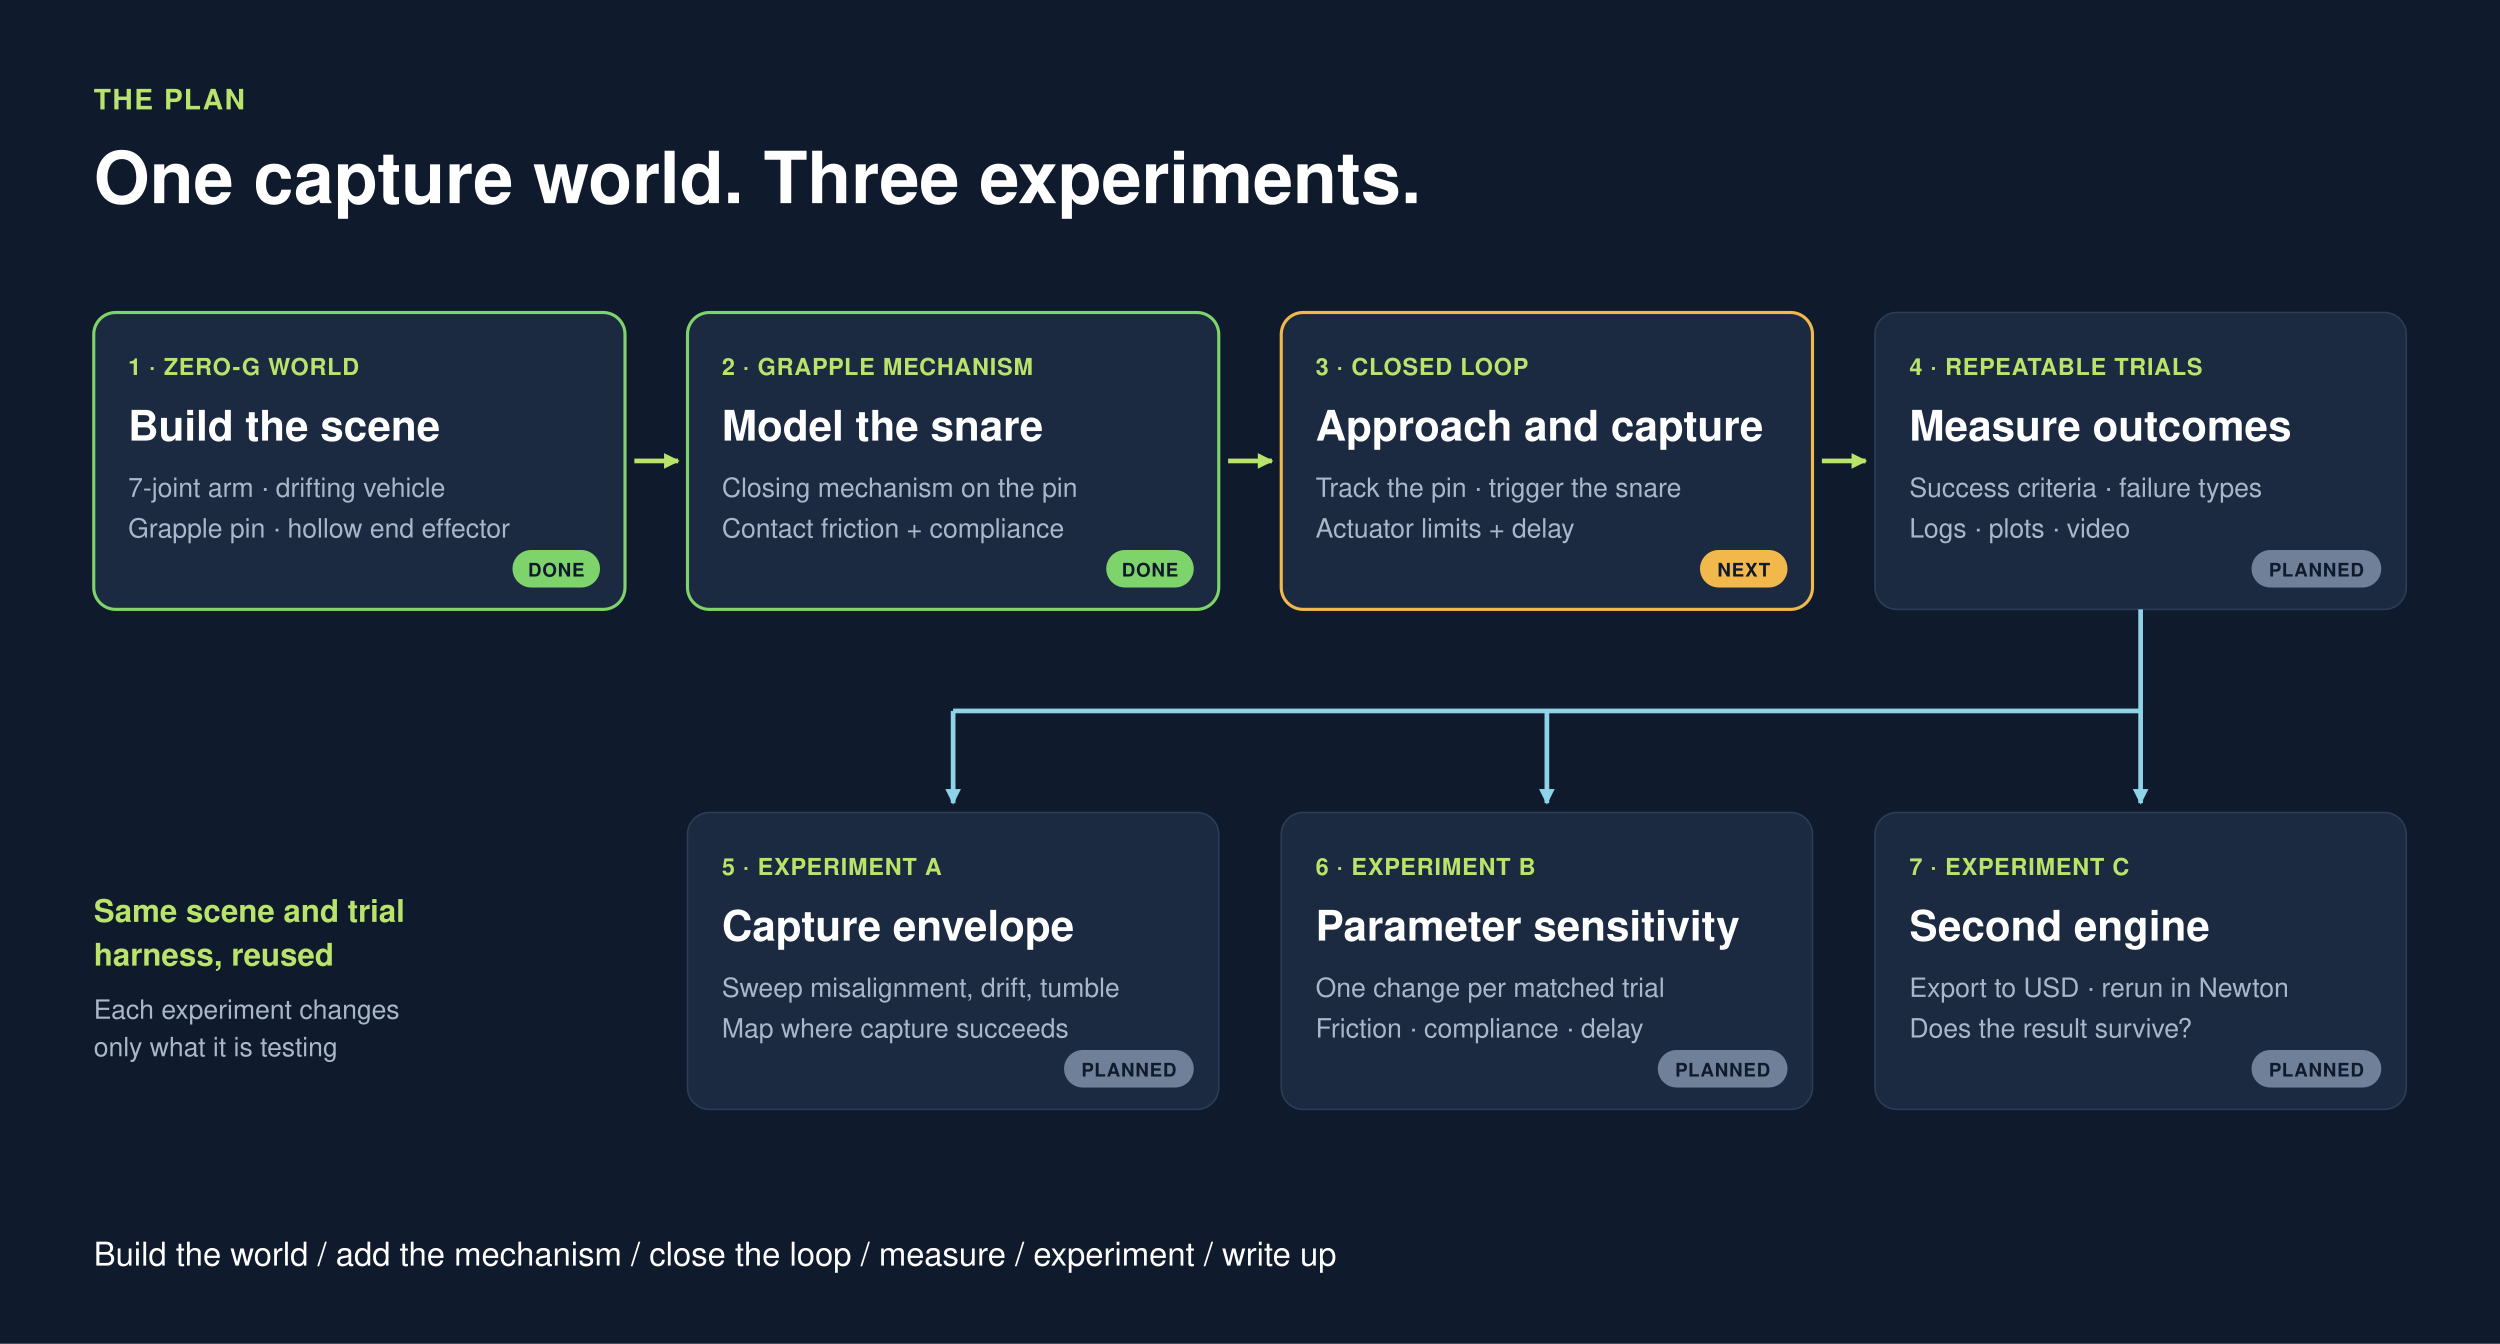
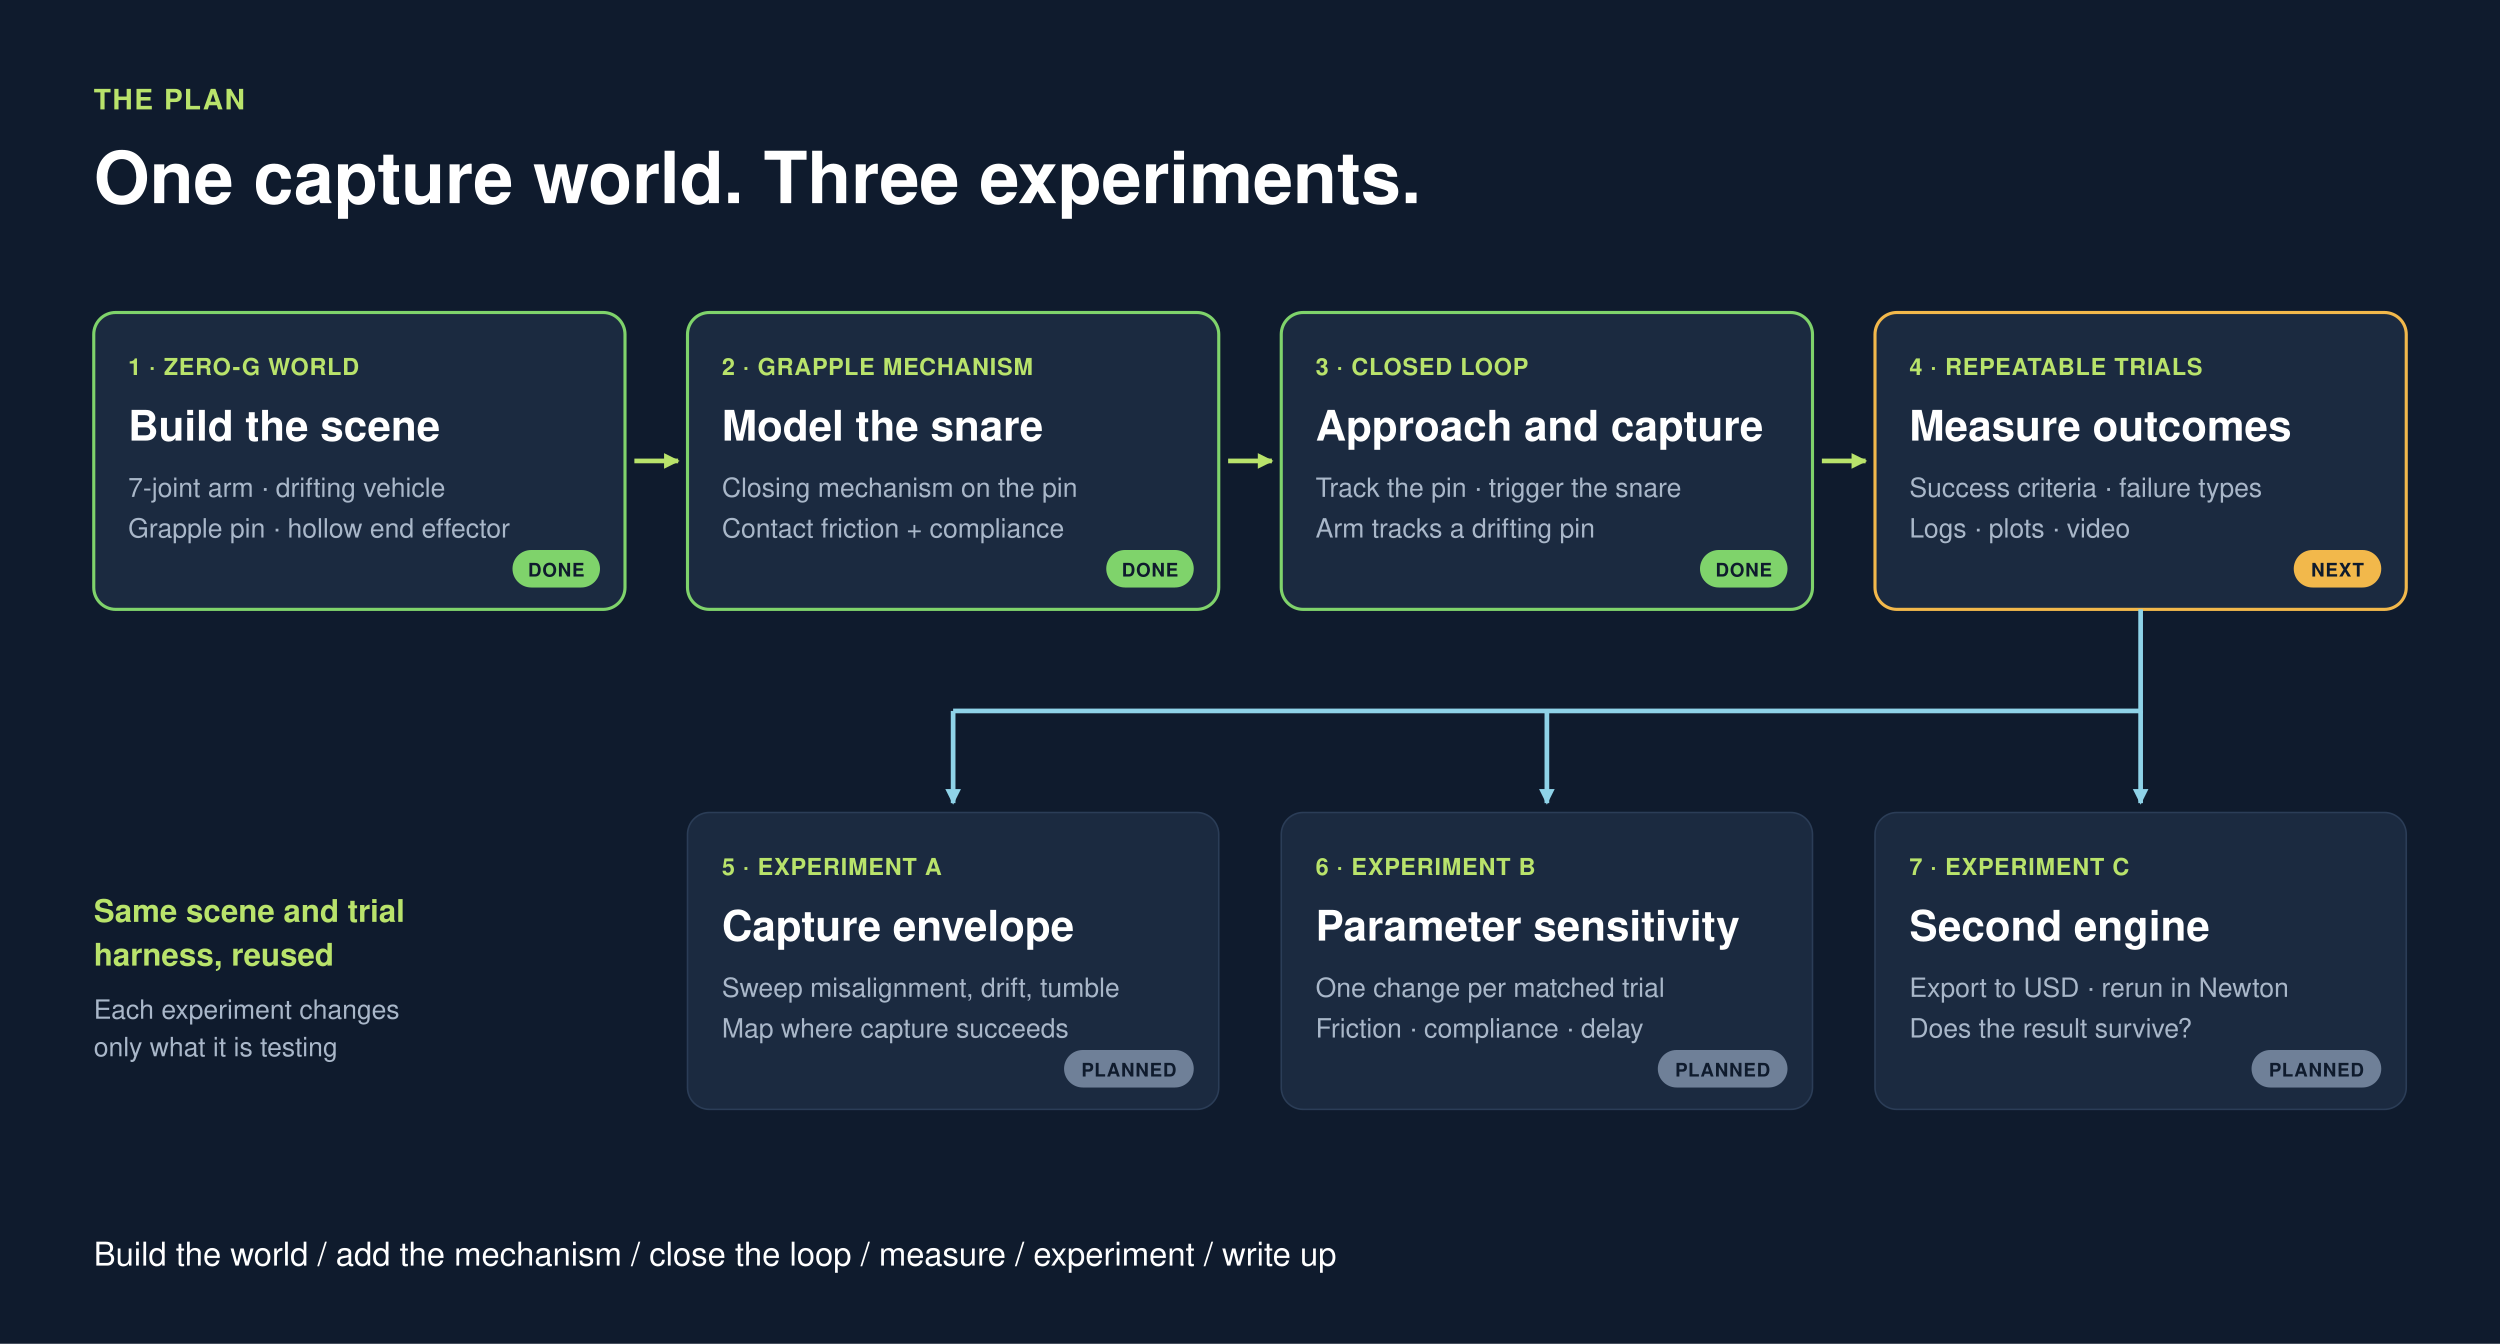
<svg xmlns="http://www.w3.org/2000/svg" viewBox="0 0 1600 860" font-family="-apple-system, 'Helvetica Neue', Helvetica, Arial, sans-serif">
  <defs>
    <marker id="a" markerUnits="userSpaceOnUse" markerWidth="14" markerHeight="14" refX="9" refY="5" orient="auto">
      <path d="M0,0 L10,5 L0,10 z" fill="#b9e36b" />
    </marker>
    <marker id="b" markerUnits="userSpaceOnUse" markerWidth="14" markerHeight="14" refX="9" refY="5" orient="auto">
      <path d="M0,0 L10,5 L0,10 z" fill="#8fd3e8" />
    </marker>
  </defs>
  <rect width="1600" height="860" fill="#0f1b2d" />
  <text x="60" y="70" fill="#b9e36b" font-size="18" font-weight="700" letter-spacing="1">THE PLAN</text>
  <text x="60" y="130" fill="#ffffff" font-size="46" font-weight="700">One capture world. Three experiments.</text>
  <rect x="60" y="200" width="340" height="190" rx="14" fill="#1b2a40" stroke="#7fd36b" stroke-width="2" />
  <text x="82" y="240" fill="#b9e36b" font-size="15" font-weight="700" letter-spacing="0.5">1 · ZERO-G WORLD</text>
  <text x="82" y="282" fill="#ffffff" font-size="27" font-weight="700">Build the scene</text>
  <text x="82" y="318" fill="#a9b7c9" font-size="17">7-joint arm · drifting vehicle</text>
  <text x="82" y="344" fill="#a9b7c9" font-size="17">Grapple pin · hollow end effector</text>
  <rect x="328" y="352" width="56" height="24" rx="12" fill="#7fd36b" />
  <text x="356.0" y="369" fill="#0f1b2d" font-size="12" font-weight="700" text-anchor="middle" letter-spacing="0.5">DONE</text>
  <line x1="406" y1="295.0" x2="434" y2="295.0" stroke="#b9e36b" stroke-width="3" marker-end="url(#a)" />
  <rect x="440" y="200" width="340" height="190" rx="14" fill="#1b2a40" stroke="#7fd36b" stroke-width="2" />
  <text x="462" y="240" fill="#b9e36b" font-size="15" font-weight="700" letter-spacing="0.5">2 · GRAPPLE MECHANISM</text>
  <text x="462" y="282" fill="#ffffff" font-size="27" font-weight="700">Model the snare</text>
  <text x="462" y="318" fill="#a9b7c9" font-size="17">Closing mechanism on the pin</text>
  <text x="462" y="344" fill="#a9b7c9" font-size="17">Contact friction + compliance</text>
  <rect x="708" y="352" width="56" height="24" rx="12" fill="#7fd36b" />
  <text x="736.0" y="369" fill="#0f1b2d" font-size="12" font-weight="700" text-anchor="middle" letter-spacing="0.5">DONE</text>
  <line x1="786" y1="295.0" x2="814" y2="295.0" stroke="#b9e36b" stroke-width="3" marker-end="url(#a)" />
-   <rect x="820" y="200" width="340" height="190" rx="14" fill="#1b2a40" stroke="#f2b84b" stroke-width="2" />
+   <rect x="820" y="200" width="340" height="190" rx="14" fill="#1b2a40" stroke="#7fd36b" stroke-width="2" />
  <text x="842" y="240" fill="#b9e36b" font-size="15" font-weight="700" letter-spacing="0.5">3 · CLOSED LOOP</text>
  <text x="842" y="282" fill="#ffffff" font-size="27" font-weight="700">Approach and capture</text>
  <text x="842" y="318" fill="#a9b7c9" font-size="17">Track the pin · trigger the snare</text>
-   <text x="842" y="344" fill="#a9b7c9" font-size="17">Actuator limits + delay</text>
-   <rect x="1088" y="352" width="56" height="24" rx="12" fill="#f2b84b" />
-   <text x="1116.0" y="369" fill="#0f1b2d" font-size="12" font-weight="700" text-anchor="middle" letter-spacing="0.5">NEXT</text>
+   <text x="842" y="344" fill="#a9b7c9" font-size="17">Arm tracks a drifting pin</text>
+   <rect x="1088" y="352" width="56" height="24" rx="12" fill="#7fd36b" />
+   <text x="1116.0" y="369" fill="#0f1b2d" font-size="12" font-weight="700" text-anchor="middle" letter-spacing="0.5">DONE</text>
  <line x1="1166" y1="295.0" x2="1194" y2="295.0" stroke="#b9e36b" stroke-width="3" marker-end="url(#a)" />
-   <rect x="1200" y="200" width="340" height="190" rx="14" fill="#1b2a40" stroke="#2b3d57" stroke-width="1" />
+   <rect x="1200" y="200" width="340" height="190" rx="14" fill="#1b2a40" stroke="#f2b84b" stroke-width="2" />
  <text x="1222" y="240" fill="#b9e36b" font-size="15" font-weight="700" letter-spacing="0.5">4 · REPEATABLE TRIALS</text>
  <text x="1222" y="282" fill="#ffffff" font-size="27" font-weight="700">Measure outcomes</text>
  <text x="1222" y="318" fill="#a9b7c9" font-size="17">Success criteria · failure types</text>
  <text x="1222" y="344" fill="#a9b7c9" font-size="17">Logs · plots · video</text>
-   <rect x="1441" y="352" width="83" height="24" rx="12" fill="#6f8098" />
-   <text x="1482.5" y="369" fill="#0f1b2d" font-size="12" font-weight="700" text-anchor="middle" letter-spacing="0.5">PLANNED</text>
+   <rect x="1468" y="352" width="56" height="24" rx="12" fill="#f2b84b" />
+   <text x="1496.0" y="369" fill="#0f1b2d" font-size="12" font-weight="700" text-anchor="middle" letter-spacing="0.5">NEXT</text>
  <path d="M1370,390 V455 H610" fill="none" stroke="#8fd3e8" stroke-width="3" />
  <line x1="610" y1="455" x2="610" y2="514" stroke="#8fd3e8" stroke-width="3" marker-end="url(#b)" />
  <line x1="990" y1="455" x2="990" y2="514" stroke="#8fd3e8" stroke-width="3" marker-end="url(#b)" />
  <line x1="1370" y1="455" x2="1370" y2="514" stroke="#8fd3e8" stroke-width="3" marker-end="url(#b)" />
  <rect x="440" y="520" width="340" height="190" rx="14" fill="#1b2a40" stroke="#2b3d57" stroke-width="1" />
  <text x="462" y="560" fill="#b9e36b" font-size="15" font-weight="700" letter-spacing="0.5">5 · EXPERIMENT A</text>
  <text x="462" y="602" fill="#ffffff" font-size="27" font-weight="700">Capture envelope</text>
  <text x="462" y="638" fill="#a9b7c9" font-size="17">Sweep misalignment, drift, tumble</text>
  <text x="462" y="664" fill="#a9b7c9" font-size="17">Map where capture succeeds</text>
  <rect x="681" y="672" width="83" height="24" rx="12" fill="#6f8098" />
  <text x="722.5" y="689" fill="#0f1b2d" font-size="12" font-weight="700" text-anchor="middle" letter-spacing="0.5">PLANNED</text>
  <rect x="820" y="520" width="340" height="190" rx="14" fill="#1b2a40" stroke="#2b3d57" stroke-width="1" />
  <text x="842" y="560" fill="#b9e36b" font-size="15" font-weight="700" letter-spacing="0.5">6 · EXPERIMENT B</text>
  <text x="842" y="602" fill="#ffffff" font-size="27" font-weight="700">Parameter sensitivity</text>
  <text x="842" y="638" fill="#a9b7c9" font-size="17">One change per matched trial</text>
  <text x="842" y="664" fill="#a9b7c9" font-size="17">Friction · compliance · delay</text>
  <rect x="1061" y="672" width="83" height="24" rx="12" fill="#6f8098" />
  <text x="1102.5" y="689" fill="#0f1b2d" font-size="12" font-weight="700" text-anchor="middle" letter-spacing="0.5">PLANNED</text>
  <rect x="1200" y="520" width="340" height="190" rx="14" fill="#1b2a40" stroke="#2b3d57" stroke-width="1" />
  <text x="1222" y="560" fill="#b9e36b" font-size="15" font-weight="700" letter-spacing="0.5">7 · EXPERIMENT C</text>
  <text x="1222" y="602" fill="#ffffff" font-size="27" font-weight="700">Second engine</text>
  <text x="1222" y="638" fill="#a9b7c9" font-size="17">Export to USD · rerun in Newton</text>
  <text x="1222" y="664" fill="#a9b7c9" font-size="17">Does the result survive?</text>
  <rect x="1441" y="672" width="83" height="24" rx="12" fill="#6f8098" />
  <text x="1482.5" y="689" fill="#0f1b2d" font-size="12" font-weight="700" text-anchor="middle" letter-spacing="0.5">PLANNED</text>
  <text x="60" y="590" fill="#b9e36b" font-size="20" font-weight="600">Same scene and trial</text>
  <text x="60" y="618" fill="#b9e36b" font-size="20" font-weight="600">harness, reused</text>
  <text x="60" y="652" fill="#a9b7c9" font-size="17">Each experiment changes</text>
  <text x="60" y="676" fill="#a9b7c9" font-size="17">only what it is testing</text>
  <text x="60" y="810" fill="#ffffff" font-size="21">Build the world  /  add the mechanism  /  close the loop  /  measure  /  experiment  /  write up</text>
</svg>
